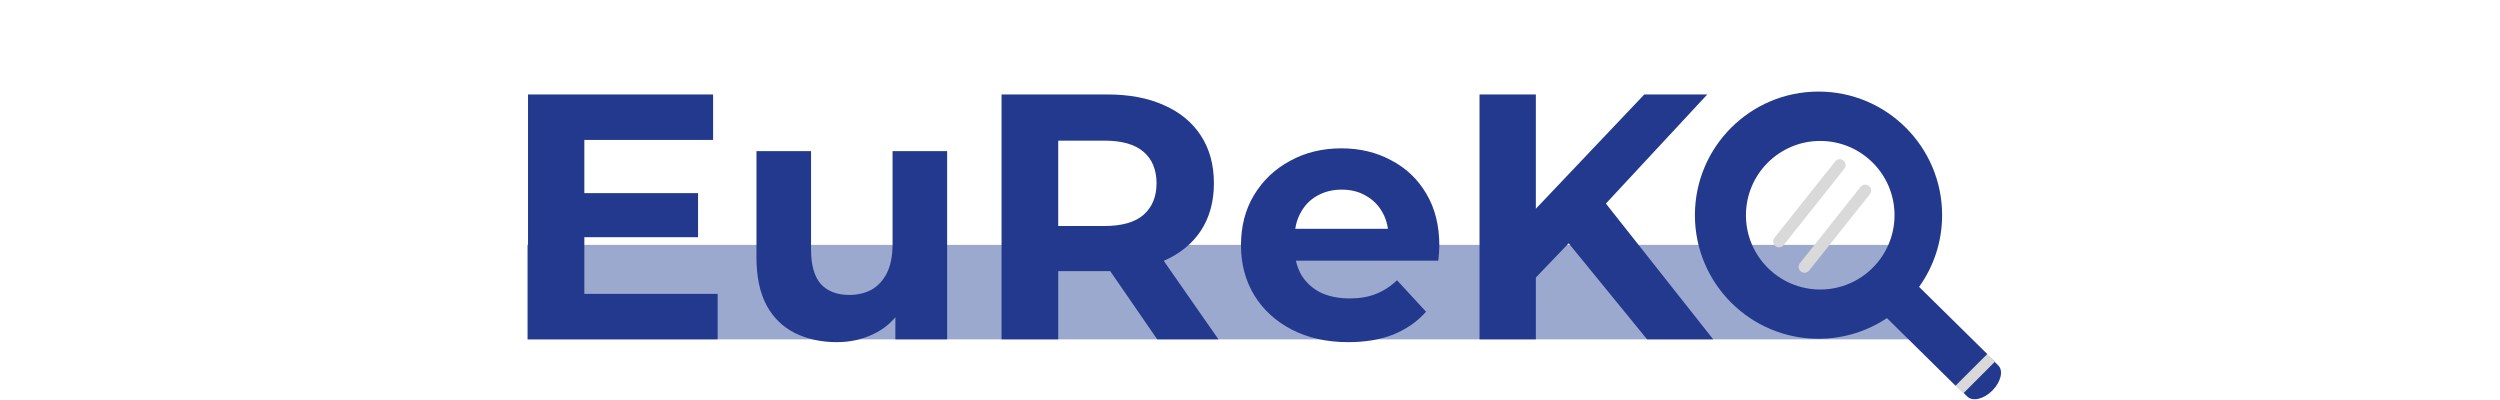
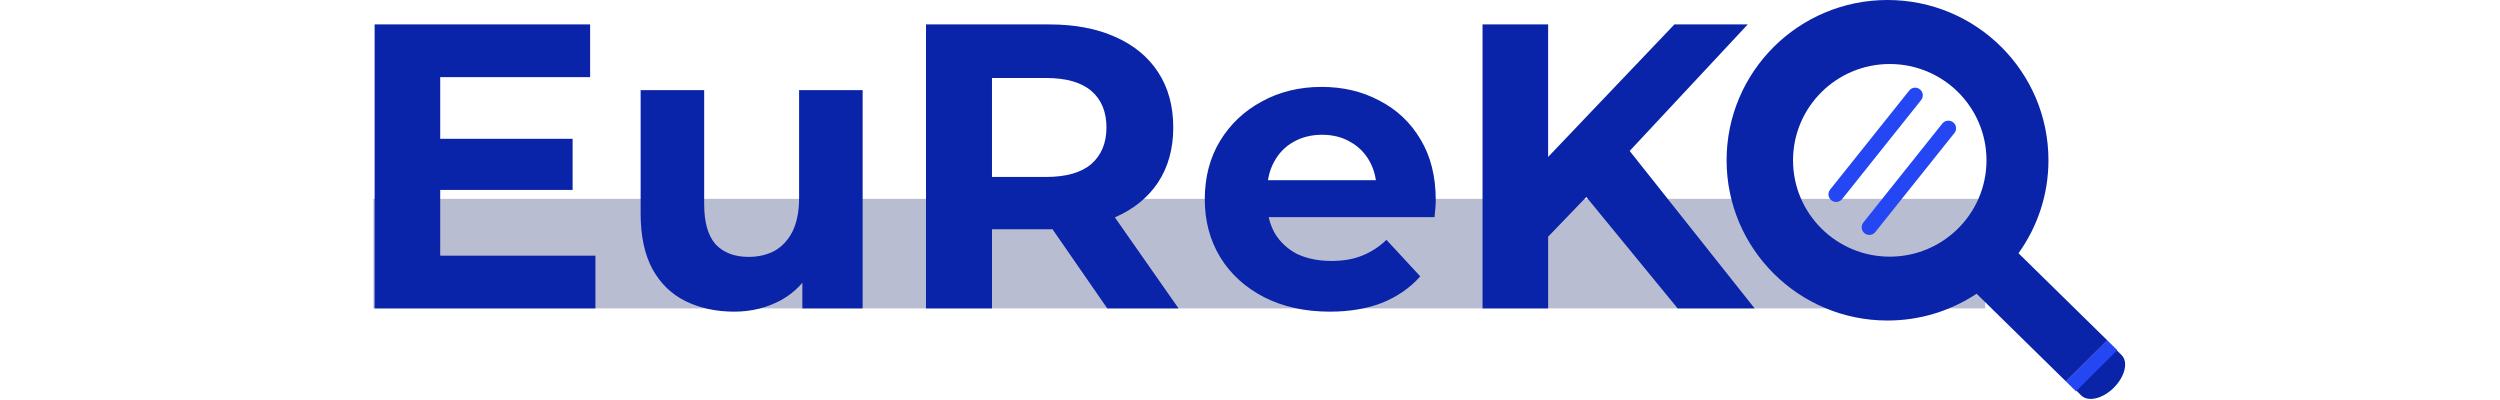
- <svg xmlns="http://www.w3.org/2000/svg" width="400" height="64" viewBox="0 0 1288 343" fill="none">
-   <path opacity="0.5" d="M1211 210H24V291H1211V210Z" fill="#3753A0" />
-   <path d="M1279.08 306.794L1278 305.711L1251.37 332.343L1252.01 332.983L1259.05 340.023C1263.58 344.552 1273.23 342.287 1280.56 334.903C1287.9 327.519 1290.21 317.92 1285.68 313.391L1279.08 306.794Z" fill="#22398E" />
-   <path d="M1276.18 303.545L1249.01 330.768L1255.65 337.315L1282.83 310.092L1282.09 309.305L1282.04 309.354L1276.18 303.545Z" fill="#D9D9D9" />
-   <path d="M1131.5 78.523C1072.97 78.523 1025.51 125.979 1025.51 184.511C1025.51 243.044 1072.97 290.499 1131.5 290.499C1153.21 290.499 1173.34 283.952 1190.18 272.777L1249.01 330.768L1276.23 303.594L1217.75 245.997C1230.15 228.669 1237.49 207.452 1237.49 184.511C1237.49 125.979 1190.03 78.523 1131.5 78.523ZM1132.98 248.262C1097.78 248.262 1069.27 219.759 1069.27 184.56C1069.27 149.362 1097.83 120.859 1132.98 120.859C1168.17 120.859 1196.68 149.362 1196.68 184.56C1196.68 219.709 1168.12 248.262 1132.98 248.262Z" fill="#22398E" />
-   <path d="M1145.77 138.434L1093.69 203.907C1091.97 206.073 1092.31 209.273 1094.53 210.996C1095.46 211.734 1096.55 212.079 1097.68 212.079C1099.16 212.079 1100.63 211.439 1101.62 210.159L1153.65 144.686C1155.37 142.52 1155.03 139.369 1152.81 137.597C1150.65 135.874 1147.5 136.218 1145.77 138.434Z" fill="#D9D9D9" />
-   <path d="M1167.58 160.242L1115.55 225.715C1113.83 227.881 1114.17 231.032 1116.39 232.804C1117.32 233.543 1118.4 233.887 1119.54 233.887C1121.01 233.887 1122.49 233.247 1123.47 231.967L1175.56 166.494C1177.28 164.328 1176.94 161.177 1174.72 159.405C1172.51 157.682 1169.31 158.076 1167.58 160.242Z" fill="#D9D9D9" />
-   <path d="M69.6 165.6H170.7V203.4H69.6V165.6ZM73.2 252H187.5V291H24.9V81H183.6V120H73.2V252ZM289.798 293.4C276.398 293.4 264.398 290.8 253.798 285.6C243.398 280.4 235.298 272.5 229.498 261.9C223.698 251.1 220.798 237.4 220.798 220.8V129.6H267.598V213.9C267.598 227.3 270.398 237.2 275.998 243.6C281.798 249.8 289.898 252.9 300.298 252.9C307.498 252.9 313.898 251.4 319.498 248.4C325.098 245.2 329.498 240.4 332.698 234C335.898 227.4 337.498 219.2 337.498 209.4V129.6H384.298V291H339.898V246.6L347.998 259.5C342.598 270.7 334.598 279.2 323.998 285C313.598 290.6 302.198 293.4 289.798 293.4ZM430.955 291V81H521.855C540.655 81 556.855 84.1 570.455 90.3C584.055 96.3 594.555 105 601.955 116.4C609.355 127.8 613.055 141.4 613.055 157.2C613.055 172.8 609.355 186.3 601.955 197.7C594.555 208.9 584.055 217.5 570.455 223.5C556.855 229.5 540.655 232.5 521.855 232.5H457.955L479.555 211.2V291H430.955ZM564.455 291L511.955 214.8H563.855L616.955 291H564.455ZM479.555 216.6L457.955 193.8H519.155C534.155 193.8 545.355 190.6 552.755 184.2C560.155 177.6 563.855 168.6 563.855 157.2C563.855 145.6 560.155 136.6 552.755 130.2C545.355 123.8 534.155 120.6 519.155 120.6H457.955L479.555 97.5V216.6ZM728.36 293.4C709.96 293.4 693.76 289.8 679.76 282.6C665.96 275.4 655.26 265.6 647.66 253.2C640.06 240.6 636.26 226.3 636.26 210.3C636.26 194.1 639.96 179.8 647.36 167.4C654.96 154.8 665.26 145 678.26 138C691.26 130.8 705.96 127.2 722.36 127.2C738.16 127.2 752.36 130.6 764.96 137.4C777.76 144 787.86 153.6 795.26 166.2C802.66 178.6 806.36 193.5 806.36 210.9C806.36 212.7 806.26 214.8 806.06 217.2C805.86 219.4 805.66 221.5 805.46 223.5H674.36V196.2H780.86L762.86 204.3C762.86 195.9 761.16 188.6 757.76 182.4C754.36 176.2 749.66 171.4 743.66 168C737.66 164.4 730.66 162.6 722.66 162.6C714.66 162.6 707.56 164.4 701.36 168C695.36 171.4 690.66 176.3 687.26 182.7C683.86 188.9 682.16 196.3 682.16 204.9V212.1C682.16 220.9 684.06 228.7 687.86 235.5C691.86 242.1 697.36 247.2 704.36 250.8C711.56 254.2 719.96 255.9 729.56 255.9C738.16 255.9 745.66 254.6 752.06 252C758.66 249.4 764.66 245.5 770.06 240.3L794.96 267.3C787.56 275.7 778.26 282.2 767.06 286.8C755.86 291.2 742.96 293.4 728.36 293.4ZM884.318 243L881.618 186.9L982.118 81H1036.12L945.518 178.5L918.518 207.3L884.318 243ZM840.818 291V81H889.118V291H840.818ZM984.518 291L909.818 199.5L941.618 165L1041.22 291H984.518Z" fill="#22398E" />
+ <svg xmlns="http://www.w3.org/2000/svg" width="400" height="64" viewBox="0 0 412 94" fill="none">
+   <path opacity="0.5" d="M378.771 46.735H0V72.475H378.771V46.735Z" fill="#747CA6" />
+   <path d="M408.475 81.113L408.09 80.728L398.588 90.191L398.817 90.419L401.329 92.92C402.945 94.53 406.388 93.725 409.004 91.101C411.623 88.477 412.447 85.066 410.83 83.457L408.475 81.113Z" fill="#0923A9" />
+   <path d="M407.441 79.959L397.746 89.632L400.116 91.958L409.814 82.285L409.549 82.005L409.532 82.023L407.441 79.959Z" fill="#2546F3" />
+   <path d="M355.818 0C334.934 0 318 16.863 318 37.661C318 58.46 334.934 75.323 355.818 75.323C363.564 75.323 370.747 72.996 376.755 69.025L397.746 89.632L407.459 79.976L386.593 59.51C391.017 53.352 393.636 45.813 393.636 37.661C393.636 16.863 376.702 0 355.818 0ZM356.346 60.314C343.786 60.314 333.614 50.186 333.614 37.679C333.614 25.172 343.804 15.043 356.346 15.043C368.902 15.043 379.075 25.172 379.075 37.679C379.075 50.169 368.884 60.314 356.346 60.314Z" fill="#0923A9" />
+   <path d="M360.909 21.288L342.327 44.553C341.713 45.323 341.834 46.46 342.627 47.072C342.958 47.334 343.347 47.457 343.751 47.457C344.279 47.457 344.803 47.23 345.156 46.775L363.721 23.51C364.335 22.74 364.213 21.621 363.421 20.991C362.651 20.379 361.527 20.501 360.909 21.288Z" fill="#2546F3" />
+   <path d="M368.691 29.038L350.127 52.303C349.513 53.073 349.634 54.192 350.426 54.822C350.758 55.084 351.144 55.207 351.55 55.207C352.075 55.207 352.603 54.979 352.953 54.525L371.539 31.26C372.152 30.49 372.031 29.37 371.239 28.741C370.45 28.128 369.309 28.268 368.691 29.038Z" fill="#2546F3" />
+   <path d="M14.551 32.625H46.812V44.637H14.551V32.625ZM15.7 60.082H52.173V72.475H0.287V5.74H50.928V18.134H15.7V60.082ZM84.816 73.238C80.54 73.238 76.711 72.412 73.328 70.759C70.01 69.107 67.425 66.596 65.574 63.228C63.723 59.796 62.798 55.442 62.798 50.167V21.185H77.732V47.974C77.732 52.232 78.625 55.378 80.412 57.412C82.263 59.383 84.848 60.368 88.166 60.368C90.464 60.368 92.506 59.891 94.293 58.938C96.08 57.921 97.484 56.395 98.505 54.361C99.526 52.264 100.037 49.658 100.037 46.544V21.185H114.971V72.475H100.803V58.365L103.387 62.465C101.664 66.024 99.112 68.725 95.729 70.569C92.41 72.348 88.773 73.238 84.816 73.238ZM129.859 72.475V5.74H158.865C164.864 5.74 170.034 6.726 174.373 8.696C178.713 10.603 182.064 13.367 184.425 16.99C186.786 20.613 187.967 24.935 187.967 29.956C187.967 34.913 186.786 39.203 184.425 42.826C182.064 46.385 178.713 49.118 174.373 51.025C170.034 52.931 164.864 53.885 158.865 53.885H138.475L145.367 47.116V72.475H129.859ZM172.459 72.475L155.706 48.26H172.267L189.212 72.475H172.459ZM145.367 48.832L138.475 41.587H158.004C162.79 41.587 166.364 40.57 168.725 38.536C171.087 36.438 172.267 33.578 172.267 29.956C172.267 26.269 171.087 23.409 168.725 21.375C166.364 19.342 162.79 18.325 158.004 18.325H138.475L145.367 10.984V48.832ZM224.761 73.238C218.889 73.238 213.72 72.094 209.253 69.806C204.849 67.518 201.435 64.403 199.009 60.463C196.584 56.459 195.372 51.914 195.372 46.83C195.372 41.682 196.552 37.138 198.914 33.197C201.339 29.193 204.626 26.079 208.774 23.854C212.922 21.566 217.613 20.422 222.846 20.422C227.888 20.422 232.419 21.503 236.44 23.663C240.524 25.761 243.747 28.812 246.109 32.816C248.47 36.756 249.651 41.491 249.651 47.021C249.651 47.593 249.619 48.26 249.555 49.023C249.491 49.722 249.427 50.389 249.363 51.025H207.529V42.349H241.513L235.77 44.923C235.77 42.254 235.227 39.934 234.142 37.964C233.057 35.993 231.558 34.468 229.643 33.388C227.728 32.244 225.495 31.672 222.942 31.672C220.389 31.672 218.123 32.244 216.145 33.388C214.23 34.468 212.731 36.025 211.646 38.059C210.561 40.029 210.018 42.381 210.018 45.114V47.402C210.018 50.199 210.625 52.677 211.837 54.838C213.114 56.935 214.869 58.556 217.102 59.7C219.4 60.781 222.08 61.321 225.144 61.321C227.888 61.321 230.281 60.908 232.323 60.082C234.429 59.255 236.344 58.016 238.067 56.364L246.013 64.944C243.651 67.613 240.684 69.679 237.11 71.141C233.536 72.539 229.42 73.238 224.761 73.238ZM274.527 57.221L273.665 39.394L305.735 5.74H322.967L294.056 36.724L285.44 45.877L274.527 57.221ZM260.646 72.475V5.74H276.059V72.475H260.646ZM306.501 72.475L282.664 43.398L292.811 32.434L324.594 72.475H306.501Z" fill="#0923A9" />
</svg>
